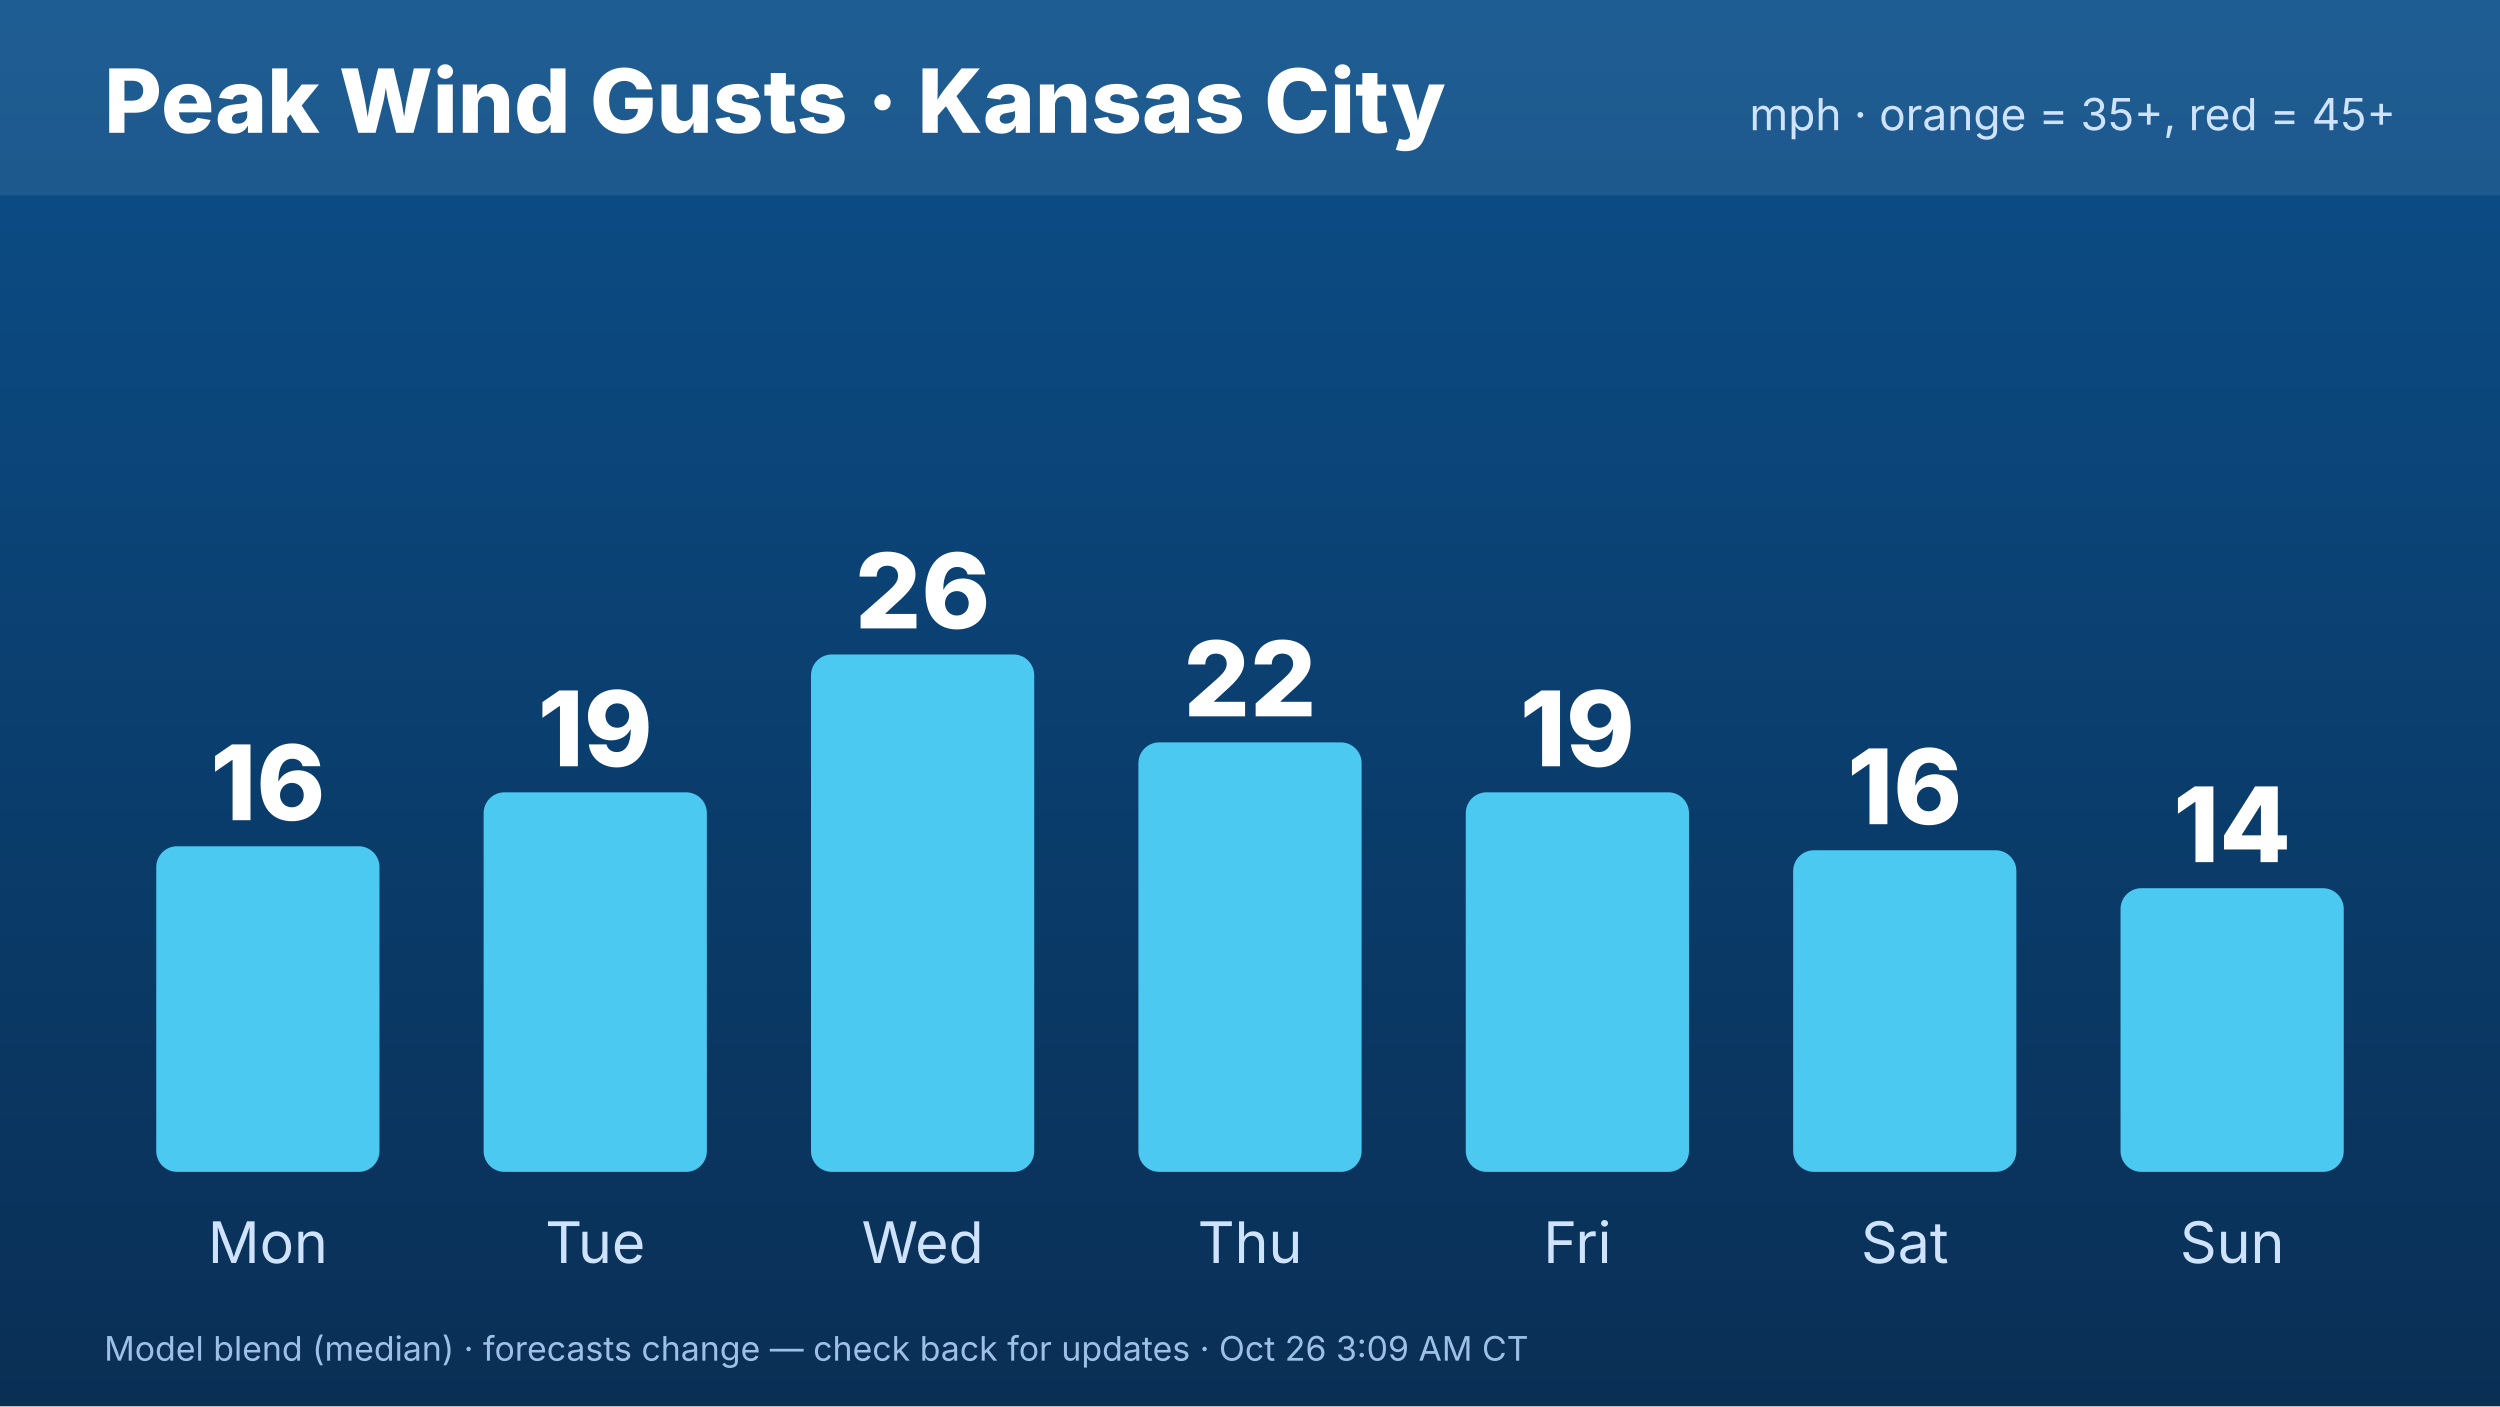
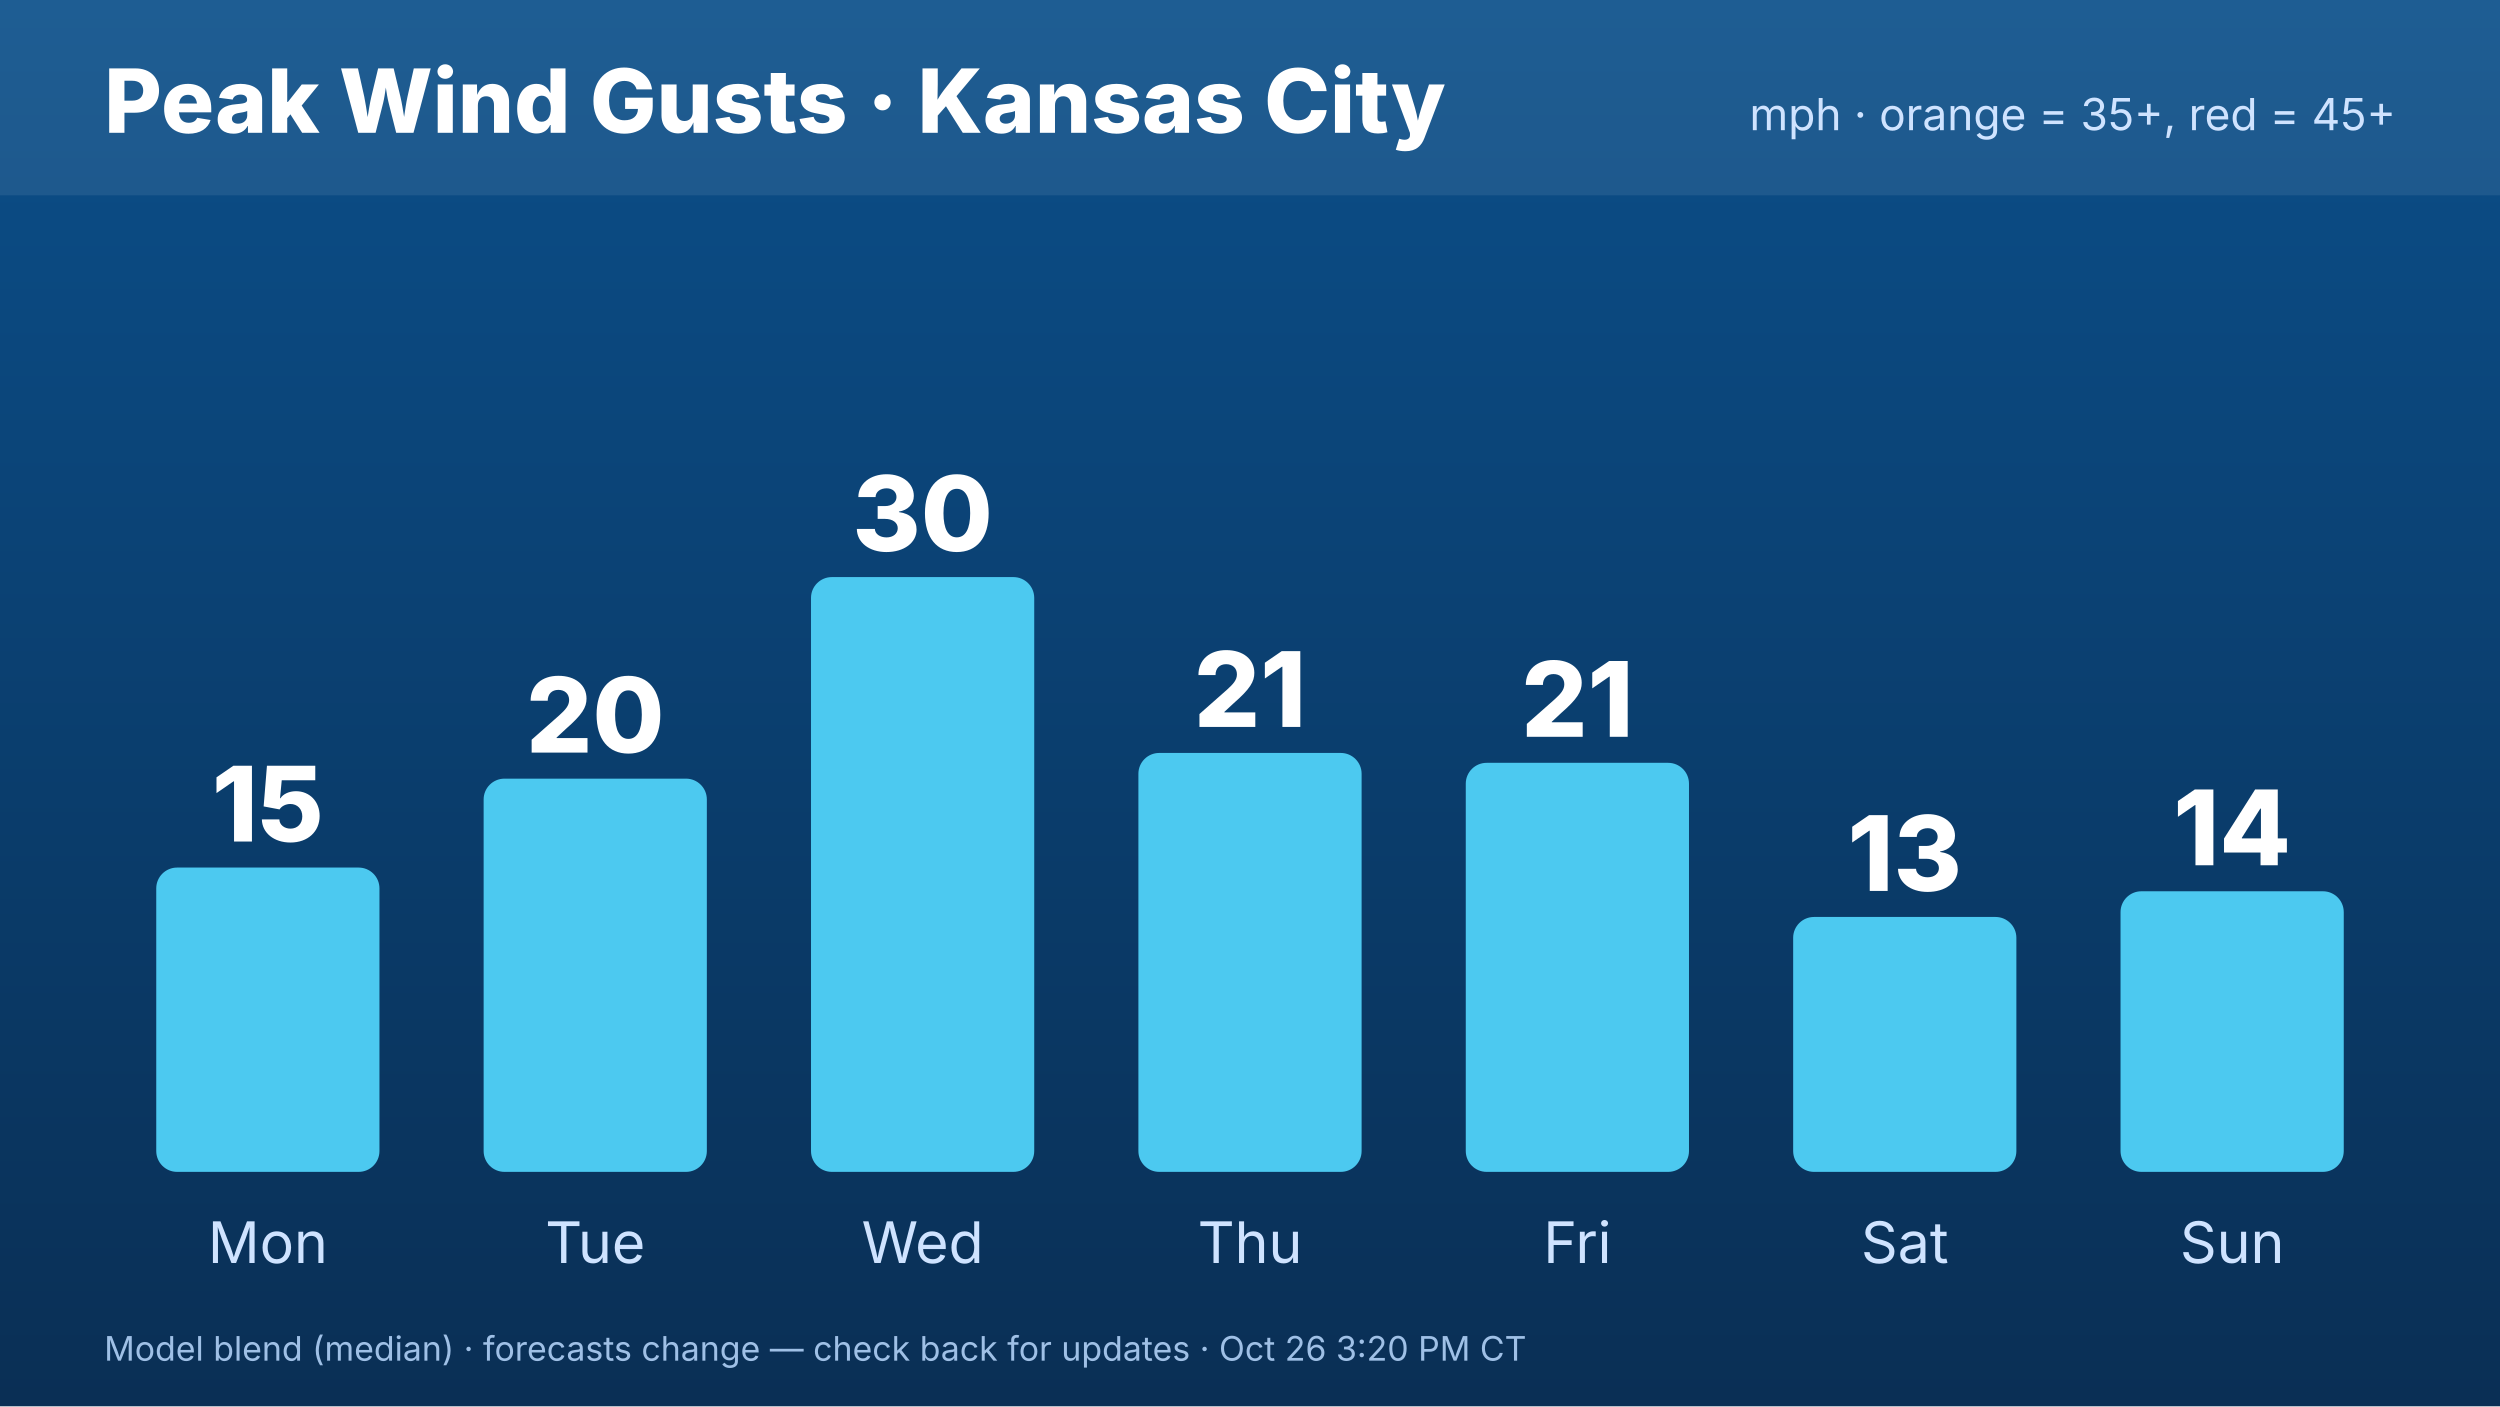
<svg xmlns="http://www.w3.org/2000/svg" width="1920" height="1080" viewBox="0 0 1920 1080" font-family="Inter,Helvetica,Arial,sans-serif">
  <defs>
    <linearGradient id="bg" x1="0" y1="0" x2="0" y2="1">
      <stop offset="0" stop-color="#0b4f8a" />
      <stop offset="1" stop-color="#0a2f55" />
    </linearGradient>
  </defs>
  <rect width="1920" height="1080" fill="url(#bg)" />
  <rect x="0" y="0" width="1920" height="150" fill="#ffffff" opacity=".08" />
  <text x="80" y="102" font-size="68" font-weight="800" fill="#fff">Peak Wind Gusts · Kansas City</text>
  <text x="1840" y="100" font-size="34" fill="#cfe3ff" text-anchor="end">mph · orange = 35+, red = 45+</text>
-   <rect x="120.0" y="649.918" width="171.429" height="250.082" rx="16" fill="#4cc9f0" />
-   <text x="205.714" y="629.918" font-size="80" font-weight="800" fill="#fff" text-anchor="middle">16</text>
+   <rect x="120.0" y="666.287" width="171.429" height="233.713" rx="16" fill="#4cc9f0" />
+   <text x="205.714" y="646.287" font-size="80" font-weight="800" fill="#fff" text-anchor="middle">15</text>
  <text x="205.714" y="970" font-size="44" fill="#cfe3ff" text-anchor="middle">Mon</text>
-   <rect x="371.429" y="608.493" width="171.429" height="291.507" rx="16" fill="#4cc9f0" />
-   <text x="457.143" y="588.493" font-size="80" font-weight="800" fill="#fff" text-anchor="middle">19</text>
+   <rect x="371.429" y="597.995" width="171.429" height="302.005" rx="16" fill="#4cc9f0" />
+   <text x="457.143" y="577.995" font-size="80" font-weight="800" fill="#fff" text-anchor="middle">20</text>
  <text x="457.143" y="970" font-size="44" fill="#cfe3ff" text-anchor="middle">Tue</text>
-   <rect x="622.857" y="502.63" width="171.429" height="397.37" rx="16" fill="#4cc9f0" />
-   <text x="708.571" y="482.63" font-size="80" font-weight="800" fill="#fff" text-anchor="middle">26</text>
+   <rect x="622.857" y="443.198" width="171.429" height="456.802" rx="16" fill="#4cc9f0" />
+   <text x="708.571" y="423.198" font-size="80" font-weight="800" fill="#fff" text-anchor="middle">30</text>
  <text x="708.571" y="970" font-size="44" fill="#cfe3ff" text-anchor="middle">Wed</text>
-   <rect x="874.286" y="570.137" width="171.429" height="329.863" rx="16" fill="#4cc9f0" />
-   <text x="960" y="550.137" font-size="80" font-weight="800" fill="#fff" text-anchor="middle">22</text>
+   <rect x="874.286" y="578.266" width="171.429" height="321.734" rx="16" fill="#4cc9f0" />
+   <text x="960" y="558.266" font-size="80" font-weight="800" fill="#fff" text-anchor="middle">21</text>
  <text x="960" y="970" font-size="44" fill="#cfe3ff" text-anchor="middle">Thu</text>
-   <rect x="1125.714" y="608.493" width="171.429" height="291.507" rx="16" fill="#4cc9f0" />
-   <text x="1211.429" y="588.493" font-size="80" font-weight="800" fill="#fff" text-anchor="middle">19</text>
+   <rect x="1125.714" y="585.854" width="171.429" height="314.146" rx="16" fill="#4cc9f0" />
+   <text x="1211.429" y="565.854" font-size="80" font-weight="800" fill="#fff" text-anchor="middle">21</text>
  <text x="1211.429" y="970" font-size="44" fill="#cfe3ff" text-anchor="middle">Fri</text>
-   <rect x="1377.143" y="652.986" width="171.429" height="247.014" rx="16" fill="#4cc9f0" />
-   <text x="1462.857" y="632.986" font-size="80" font-weight="800" fill="#fff" text-anchor="middle">16</text>
+   <rect x="1377.143" y="704.228" width="171.429" height="195.772" rx="16" fill="#4cc9f0" />
+   <text x="1462.857" y="684.228" font-size="80" font-weight="800" fill="#fff" text-anchor="middle">13</text>
  <text x="1462.857" y="970" font-size="44" fill="#cfe3ff" text-anchor="middle">Sat</text>
-   <rect x="1628.571" y="682.137" width="171.429" height="217.863" rx="16" fill="#4cc9f0" />
-   <text x="1714.286" y="662.137" font-size="80" font-weight="800" fill="#fff" text-anchor="middle">14</text>
+   <rect x="1628.571" y="684.499" width="171.429" height="215.501" rx="16" fill="#4cc9f0" />
+   <text x="1714.286" y="664.499" font-size="80" font-weight="800" fill="#fff" text-anchor="middle">14</text>
  <text x="1714.286" y="970" font-size="44" fill="#cfe3ff" text-anchor="middle">Sun</text>
-   <text x="80" y="1045" font-size="26" fill="#9fc0e6">Model blend (median) · forecasts change — check back for updates · Oct 26 3:09 AM CT</text>
+   <text x="80" y="1045" font-size="26" fill="#9fc0e6">Model blend (median) · forecasts change — check back for updates · Oct 26 3:20 PM CT</text>
</svg>
